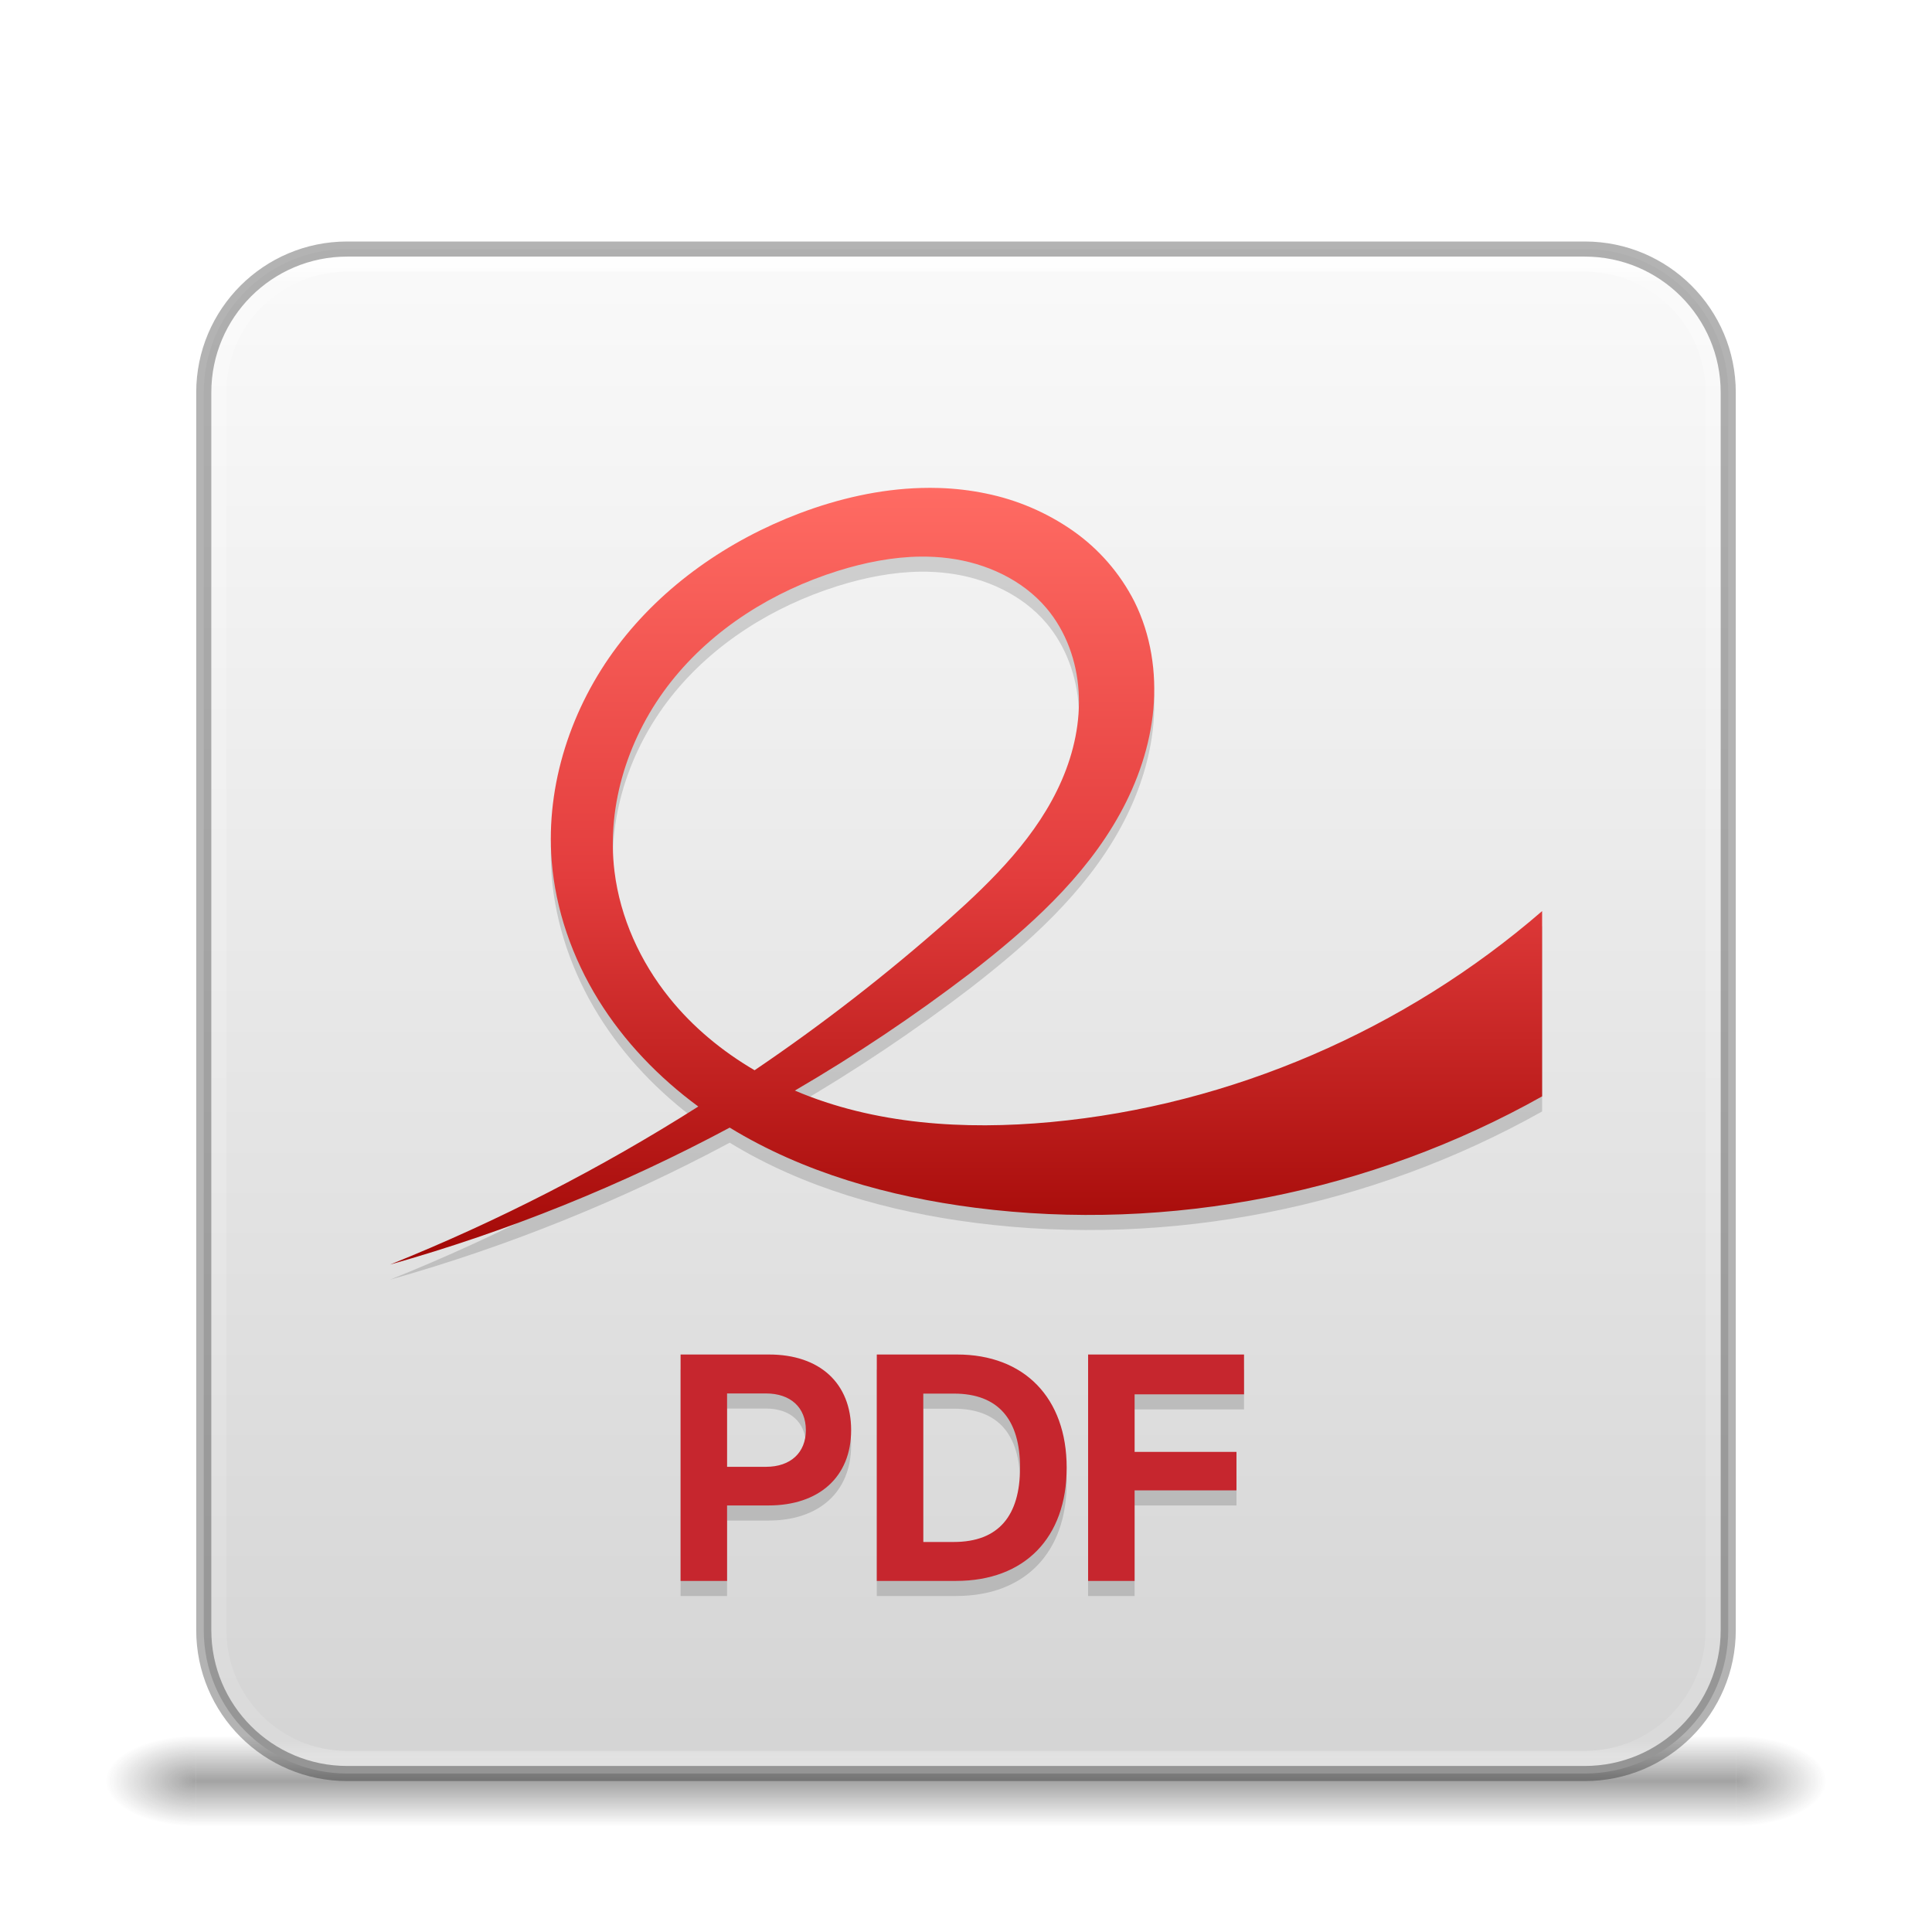
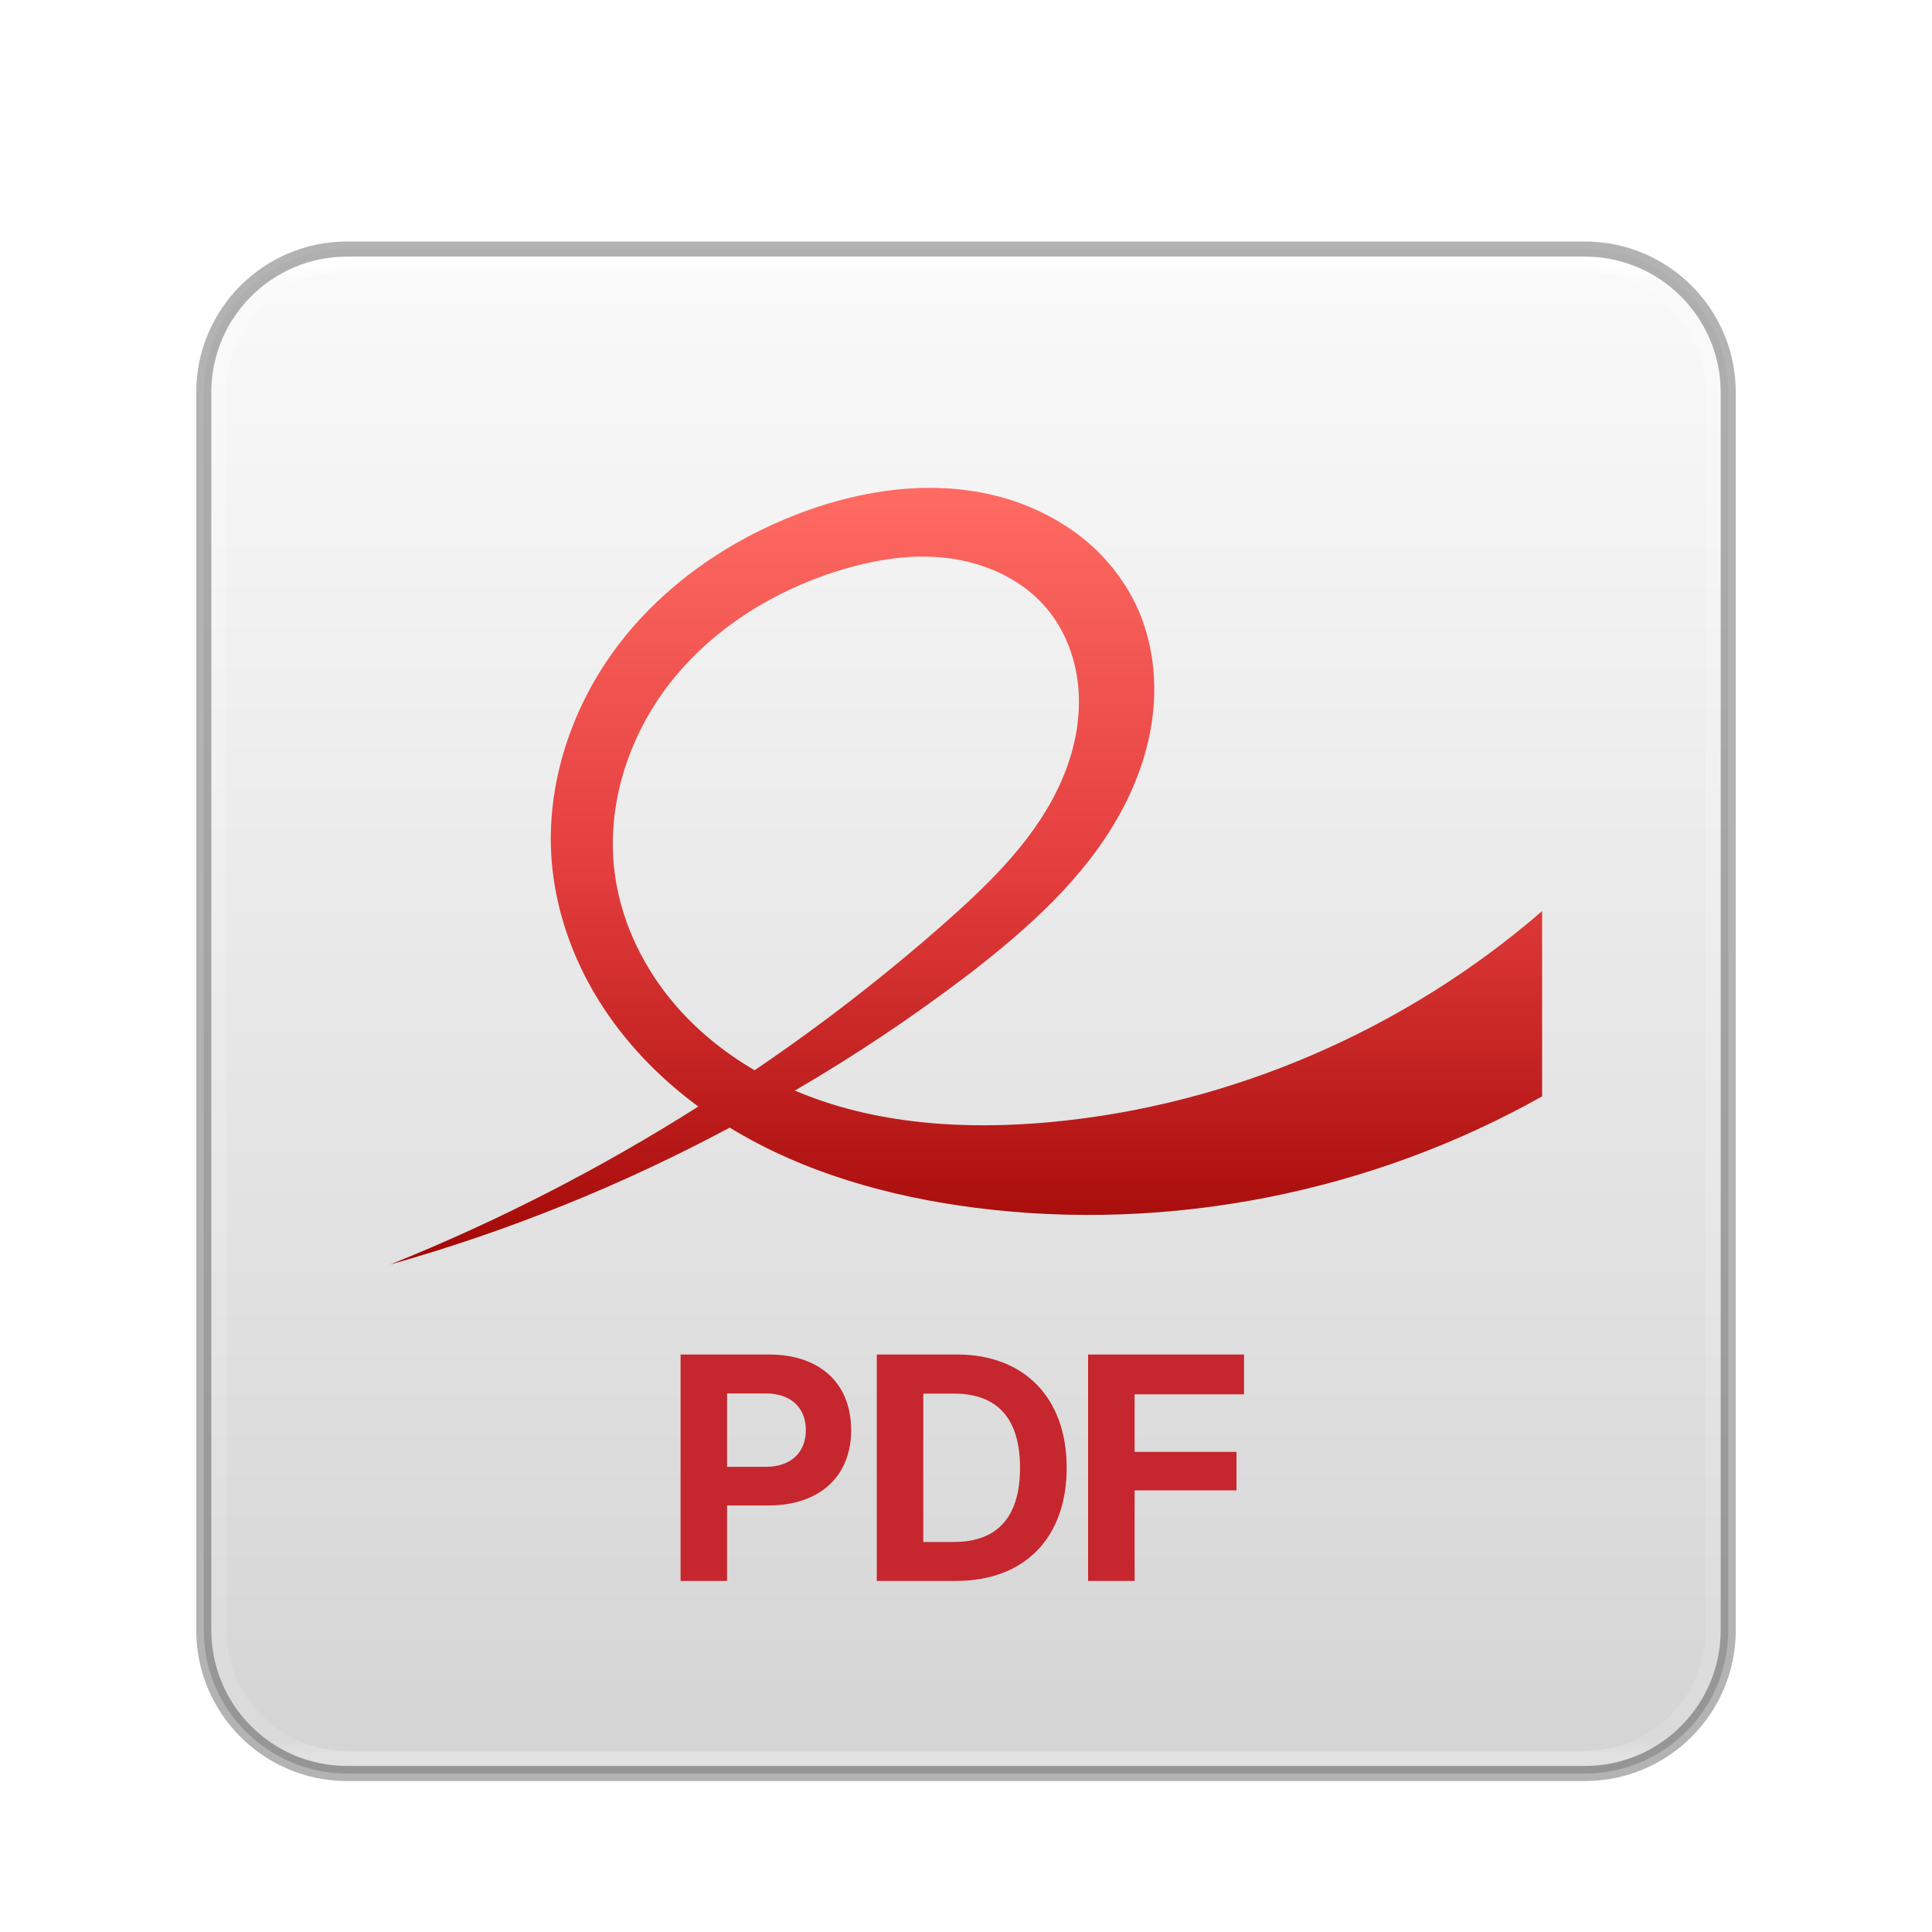
<svg xmlns="http://www.w3.org/2000/svg" width="128" height="128" viewBox="0 0 128 128">
  <defs>
-     <radialGradient id="sl" cx="1" cy="0.5" r="1" gradientTransform="matrix(1,0,0,0.5,0,0.25)">
-       <stop offset="0" stop-color="#181818" />
-       <stop offset="1" stop-color="#181818" stop-opacity="0" />
-     </radialGradient>
-     <radialGradient id="sr" cx="0" cy="0.5" r="1" gradientTransform="matrix(1,0,0,0.5,0,0.25)">
-       <stop offset="0" stop-color="#181818" />
-       <stop offset="1" stop-color="#181818" stop-opacity="0" />
-     </radialGradient>
-     <linearGradient id="sm" x1="0" y1="0" x2="0" y2="1">
-       <stop offset="0" stop-color="#181818" stop-opacity="0" />
-       <stop offset="0.5" stop-color="#181818" />
-       <stop offset="1" stop-color="#181818" stop-opacity="0" />
-     </linearGradient>
    <linearGradient id="bg" x1="0" y1="0" x2="0" y2="1">
      <stop offset="0" stop-color="#fafafa" />
      <stop offset="1" stop-color="#d4d4d4" />
    </linearGradient>
    <linearGradient id="hl" x1="0" y1="0" x2="0" y2="1">
      <stop offset="0" stop-color="#fff" stop-opacity="0.8" />
      <stop offset="0.01" stop-color="#fff" stop-opacity="0.24" />
      <stop offset="0.99" stop-color="#fff" stop-opacity="0.12" />
      <stop offset="1" stop-color="#fff" stop-opacity="0.3" />
    </linearGradient>
    <linearGradient id="red" x1="0" y1="0" x2="0" y2="1">
      <stop offset="0" stop-color="#ff6b63" />
      <stop offset="0.5" stop-color="#e33d3d" />
      <stop offset="1" stop-color="#a10705" />
    </linearGradient>
  </defs>
-   <g opacity="0.4">
-     <rect x="7" y="115" width="6" height="6" fill="url(#sl)" />
-     <rect x="13" y="115" width="102" height="6" fill="url(#sm)" />
-     <rect x="115" y="115" width="6" height="6" fill="url(#sr)" />
-   </g>
  <path d="M23,16.5 H105 A9.5,9.5 0 0 1 114.5,26 V108 A9.5,9.5 0 0 1 105,117.5 H23 A9.5,9.5 0 0 1 13.5,108 V26 A9.5,9.5 0 0 1 23,16.5 Z" fill="url(#bg)" />
  <path d="M23,17.5 H105 A8.5,8.5 0 0 1 113.5,26 V108 A8.5,8.5 0 0 1 105,116.5 H23 A8.5,8.5 0 0 1 14.5,108 V26 A8.5,8.5 0 0 1 23,17.5 Z" fill="none" stroke="url(#hl)" stroke-width="1" />
  <path d="M23,16.5 H105 A9.5,9.5 0 0 1 114.5,26 V108 A9.5,9.5 0 0 1 105,117.5 H23 A9.5,9.5 0 0 1 13.5,108 V26 A9.5,9.5 0 0 1 23,16.5 Z" fill="none" stroke="#000" stroke-opacity="0.3" stroke-width="1" />
-   <path d="M 62.045 29.01 C 58.845 29.098 55.645 29.833 52.641 30.969 C 47.134 33.059 42.097 36.548 38.557 41.254 C 35.013 45.963 33.038 51.916 33.494 57.791 C 33.794 61.597 35.096 65.306 37.105 68.553 C 39.096 71.773 41.773 74.547 44.822 76.789 A 146.322 146.322 0 0 1 21.014 88.996 A 131.084 131.084 0 0 0 47.248 78.418 C 52.942 81.9 59.574 83.757 66.219 84.609 C 81.229 86.529 96.817 83.413 110 76.004 L 110 61.693 C 99.429 70.853 85.984 76.696 72.047 77.99 C 65.369 78.609 58.43 78.178 52.281 75.557 A 131.084 131.084 0 0 0 65.781 66.52 C 70.284 63.038 74.65 59.152 77.396 54.168 C 78.771 51.674 79.713 48.924 79.973 46.09 C 80.229 43.255 79.779 40.338 78.51 37.791 A 14.963 14.963 0 0 0 73.744 32.307 A 17.984 17.984 0 0 0 67.043 29.438 C 65.845 29.188 64.633 29.05 63.416 29.012 C 62.96 28.997 62.502 28.997 62.045 29.01 z M 62.008 34.312 C 62.728 34.306 63.449 34.345 64.166 34.438 C 67.032 34.806 69.844 36.085 71.713 38.291 C 73.225 40.079 74.055 42.393 74.199 44.73 C 74.346 47.068 73.834 49.422 72.902 51.572 C 71.043 55.869 67.612 59.272 64.115 62.385 A 146.322 146.322 0 0 1 49.17 73.986 C 46.666 72.521 44.398 70.651 42.584 68.391 C 40.334 65.594 38.79 62.203 38.35 58.641 C 37.706 53.444 39.469 48.079 42.719 43.973 C 45.969 39.866 50.615 36.976 55.615 35.41 C 57.685 34.766 59.846 34.333 62.008 34.312 z " transform="translate(7.819 8.446) scale(0.85773)" fill="#000" opacity="0.15" />
  <path d="M 62.045 29.01 C 58.845 29.098 55.645 29.833 52.641 30.969 C 47.134 33.059 42.097 36.548 38.557 41.254 C 35.013 45.963 33.038 51.916 33.494 57.791 C 33.794 61.597 35.096 65.306 37.105 68.553 C 39.096 71.773 41.773 74.547 44.822 76.789 A 146.322 146.322 0 0 1 21.014 88.996 A 131.084 131.084 0 0 0 47.248 78.418 C 52.942 81.9 59.574 83.757 66.219 84.609 C 81.229 86.529 96.817 83.413 110 76.004 L 110 61.693 C 99.429 70.853 85.984 76.696 72.047 77.99 C 65.369 78.609 58.43 78.178 52.281 75.557 A 131.084 131.084 0 0 0 65.781 66.52 C 70.284 63.038 74.65 59.152 77.396 54.168 C 78.771 51.674 79.713 48.924 79.973 46.09 C 80.229 43.255 79.779 40.338 78.51 37.791 A 14.963 14.963 0 0 0 73.744 32.307 A 17.984 17.984 0 0 0 67.043 29.438 C 65.845 29.188 64.633 29.05 63.416 29.012 C 62.96 28.997 62.502 28.997 62.045 29.01 z M 62.008 34.312 C 62.728 34.306 63.449 34.345 64.166 34.438 C 67.032 34.806 69.844 36.085 71.713 38.291 C 73.225 40.079 74.055 42.393 74.199 44.73 C 74.346 47.068 73.834 49.422 72.902 51.572 C 71.043 55.869 67.612 59.272 64.115 62.385 A 146.322 146.322 0 0 1 49.17 73.986 C 46.666 72.521 44.398 70.651 42.584 68.391 C 40.334 65.594 38.79 62.203 38.35 58.641 C 37.706 53.444 39.469 48.079 42.719 43.973 C 45.969 39.866 50.615 36.976 55.615 35.41 C 57.685 34.766 59.846 34.333 62.008 34.312 z " transform="translate(7.819 7.446) scale(0.85773)" fill="url(#red)" />
-   <path d="M45.09 105.74L48.17 105.74L48.17 100.74L50.92 100.74C54.25 100.74 56.39 98.86 56.39 95.75C56.39 92.63 54.30 90.74 50.95 90.74L45.09 90.74ZM48.17 98.18L48.17 93.32L50.75 93.32C52.38 93.32 53.39 94.25 53.39 95.75C53.39 97.24 52.38 98.18 50.75 98.18ZM63.34 105.74C67.89 105.74 70.67 102.88 70.67 98.24C70.67 93.61 67.86 90.74 63.41 90.74L58.09 90.74L58.09 105.74ZM61.17 103.16L61.17 93.33L63.20 93.33C66.16 93.33 67.58 95.07 67.58 98.24C67.58 101.41 66.17 103.16 63.19 103.16ZM72.09 105.74L75.17 105.74L75.17 99.74L81.92 99.74L81.92 97.19L75.17 97.19L75.17 93.38L82.42 93.38L82.42 90.74L72.09 90.74ZM83.00 105.74" fill="#000" opacity="0.15" />
  <path d="M45.09 104.74L48.17 104.74L48.17 99.74L50.92 99.74C54.25 99.74 56.39 97.86 56.39 94.75C56.39 91.63 54.30 89.74 50.95 89.74L45.09 89.74ZM48.17 97.18L48.17 92.32L50.75 92.32C52.38 92.32 53.39 93.25 53.39 94.75C53.39 96.24 52.38 97.18 50.75 97.18ZM63.34 104.74C67.89 104.74 70.67 101.88 70.67 97.24C70.67 92.61 67.86 89.74 63.41 89.74L58.09 89.74L58.09 104.74ZM61.17 102.16L61.17 92.33L63.20 92.33C66.16 92.33 67.58 94.07 67.58 97.24C67.58 100.41 66.17 102.16 63.19 102.16ZM72.09 104.74L75.17 104.74L75.17 98.74L81.92 98.74L81.92 96.19L75.17 96.19L75.17 92.38L82.42 92.38L82.42 89.74L72.09 89.74ZM83.00 104.74" fill="#c6262e" />
</svg>
